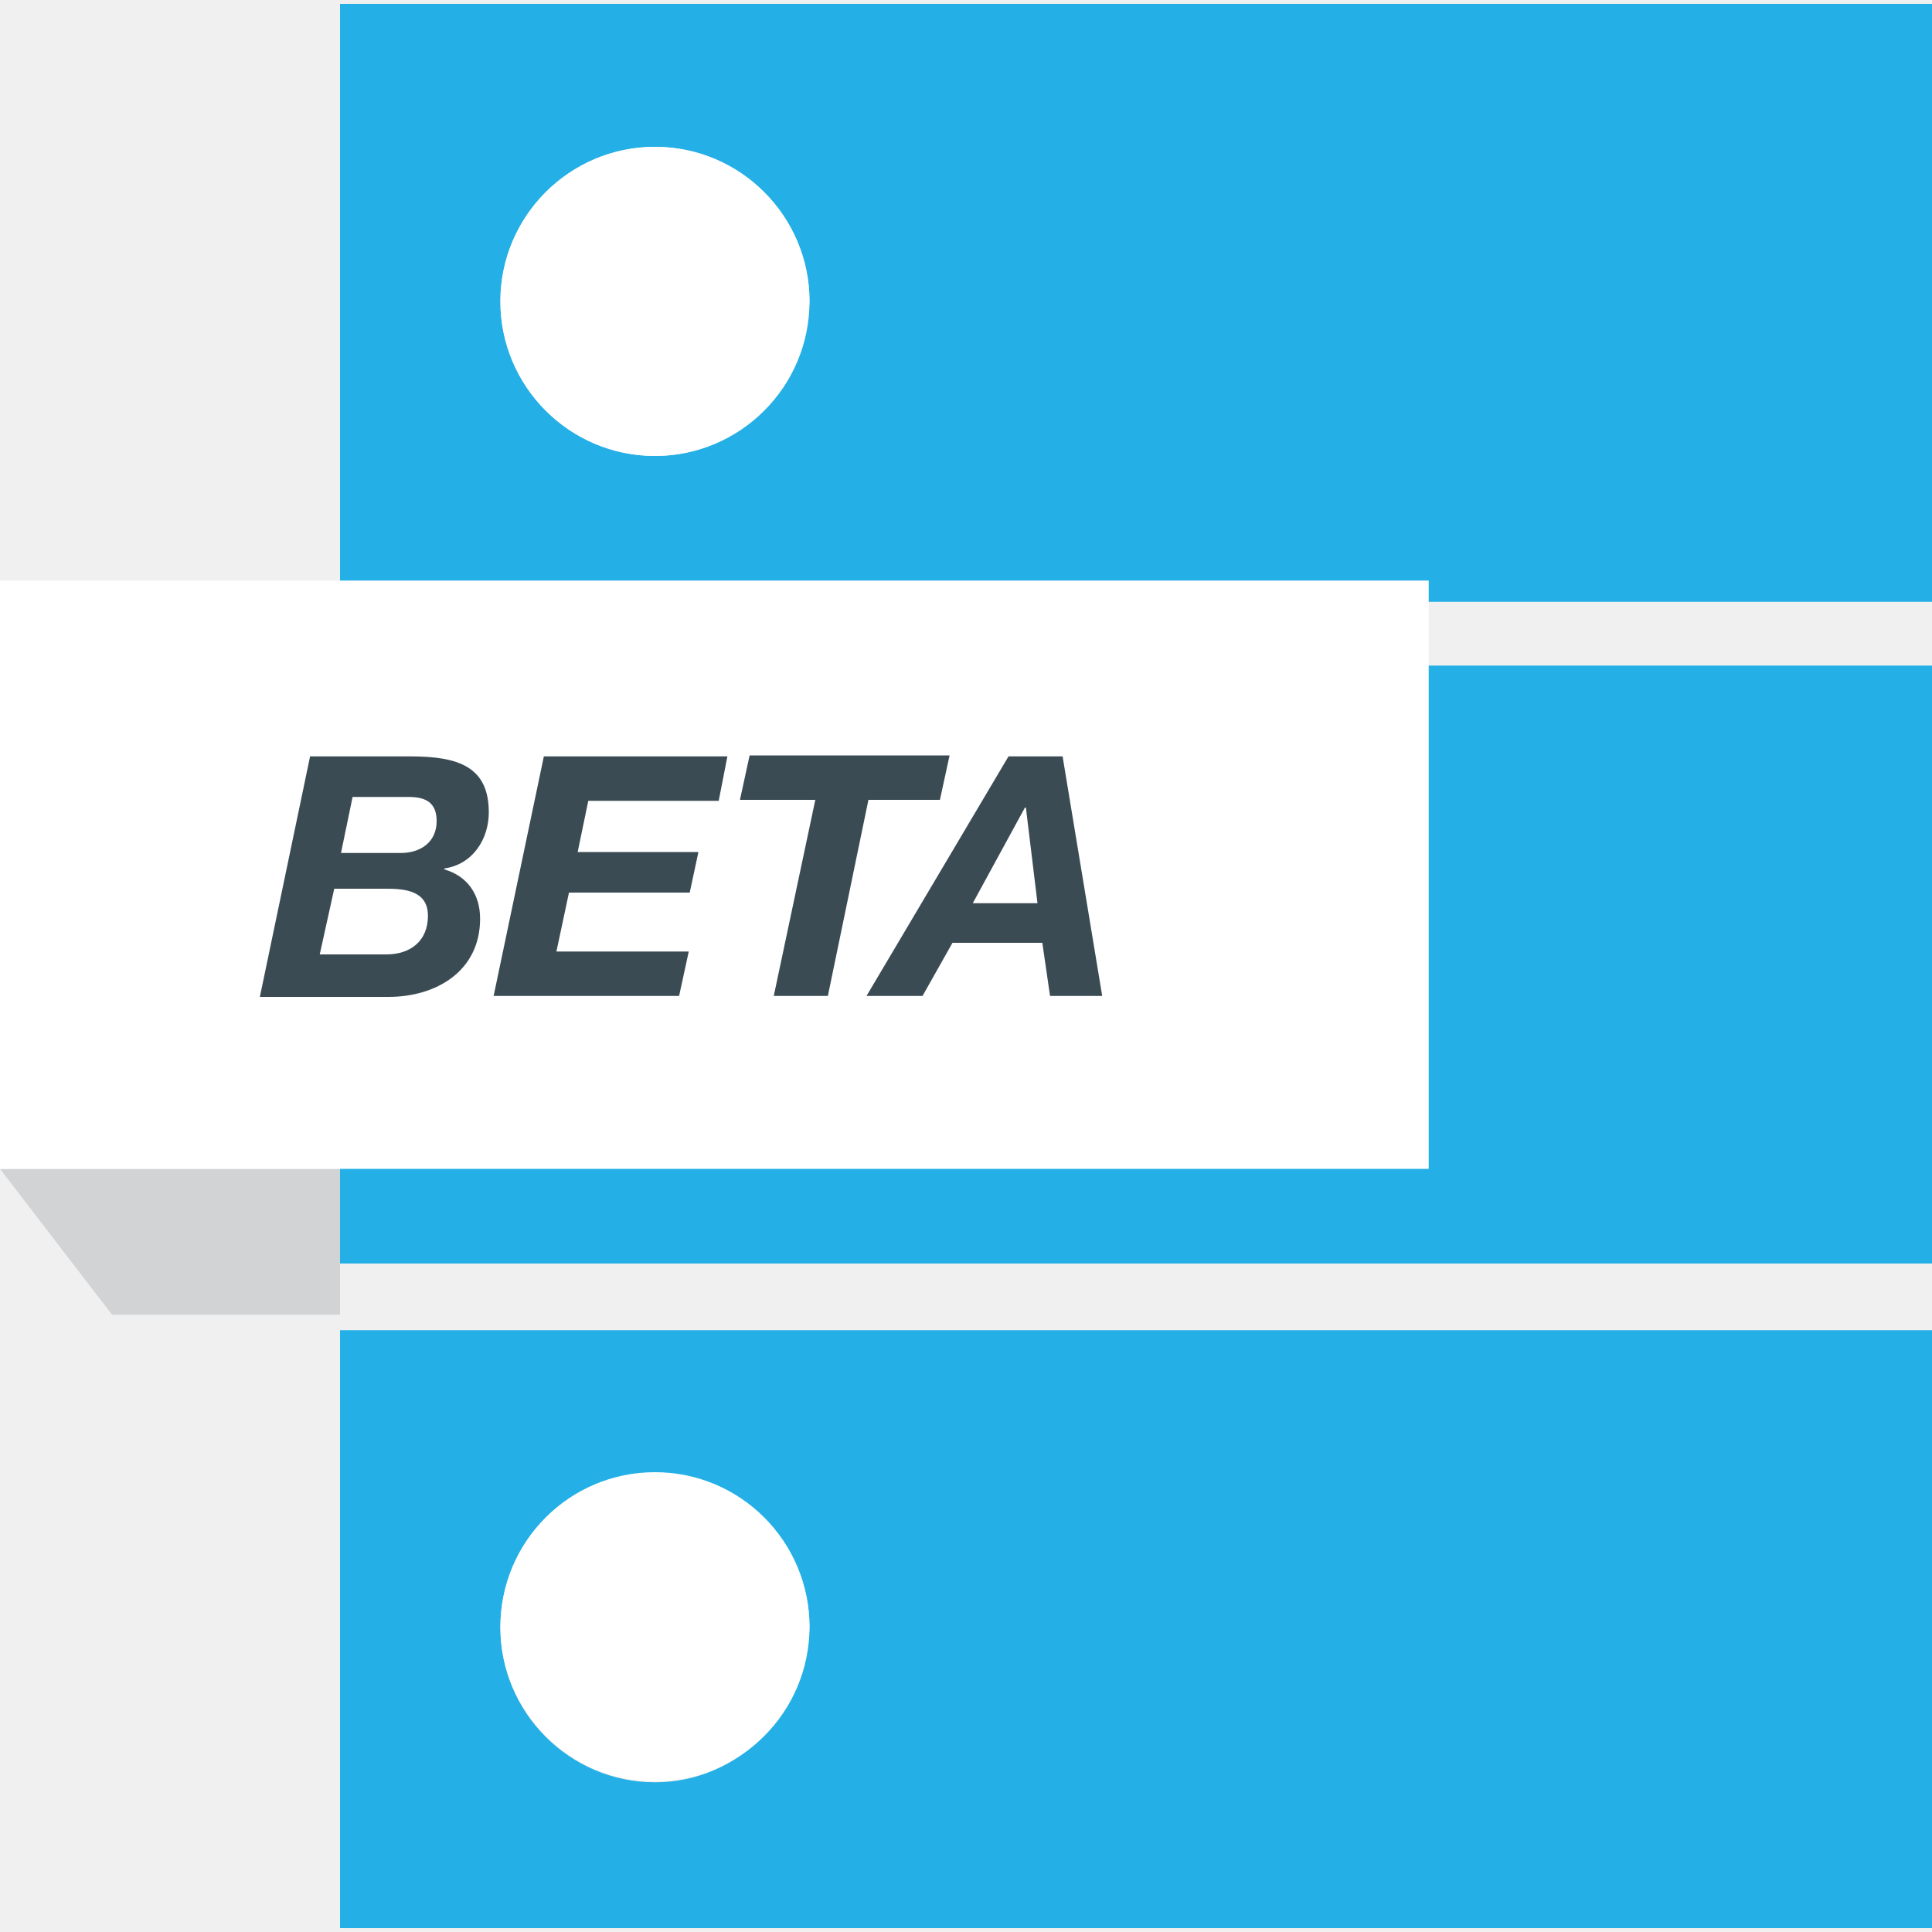
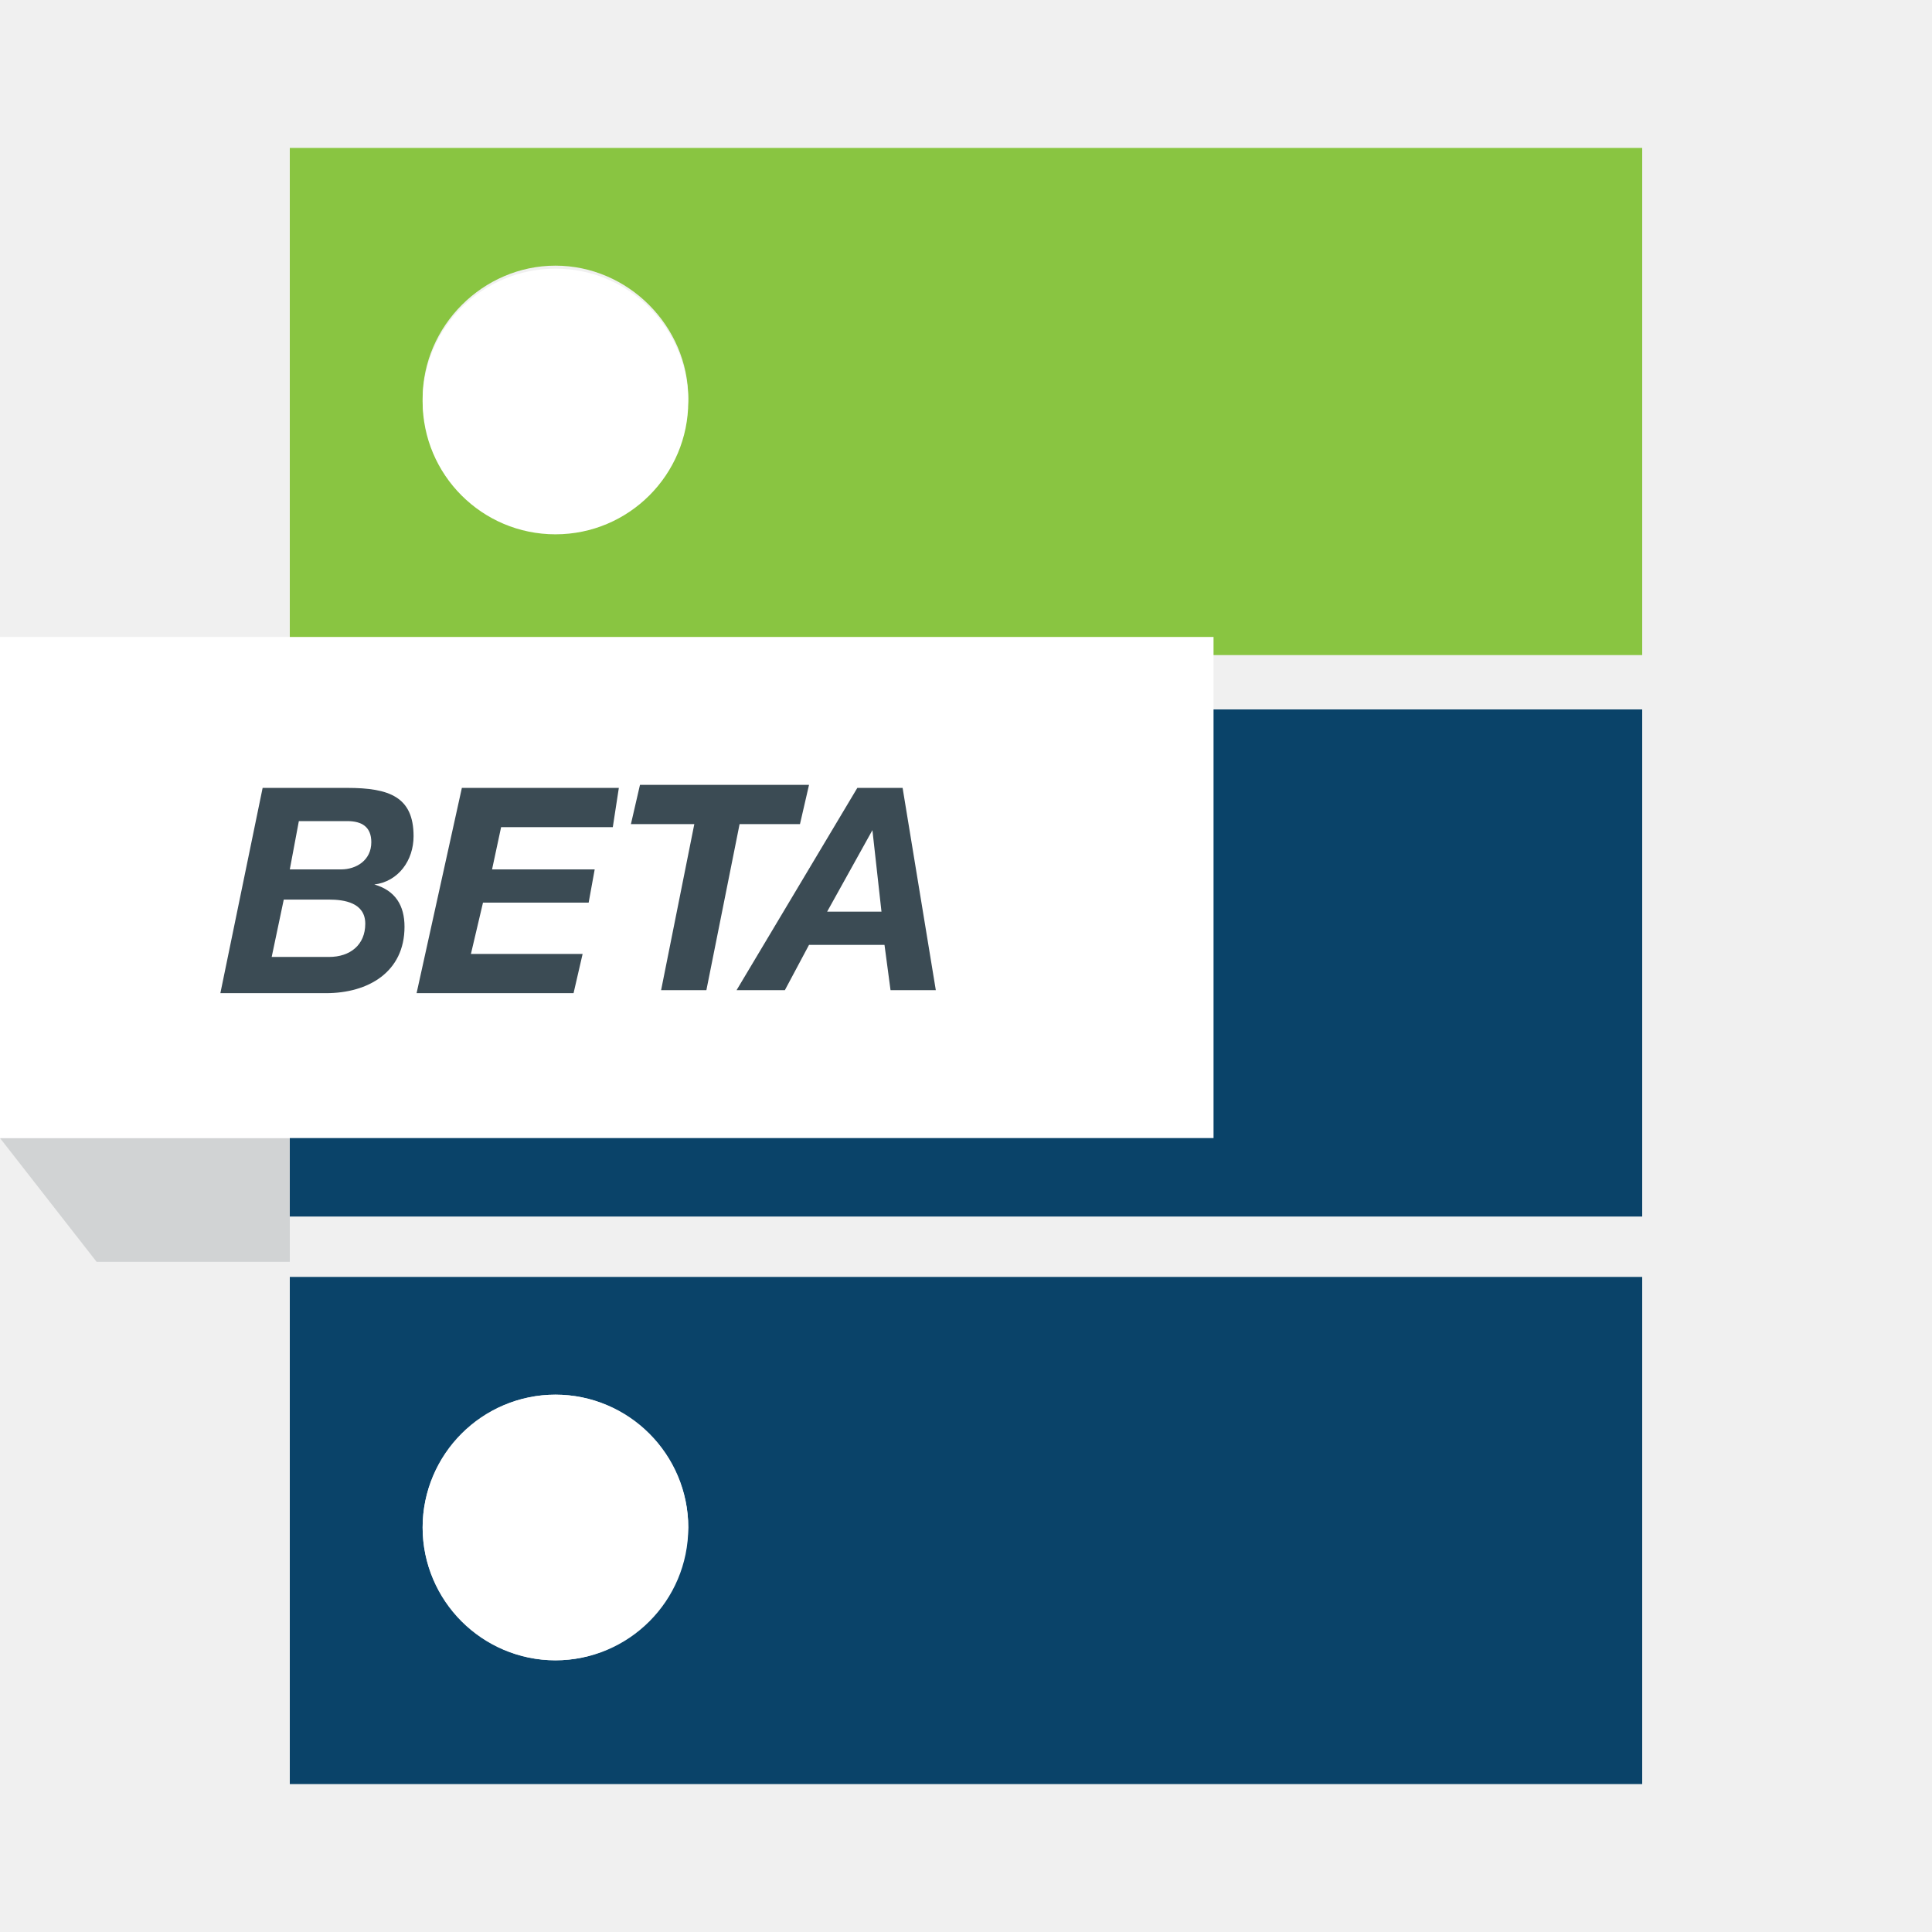
- <svg xmlns="http://www.w3.org/2000/svg" version="1.1" id="Layer_1" x="0px" y="0px" width="200px" height="200px" viewBox="-1267 297 200 200" enable-background="new -1267 297 200 200" xml:space="preserve">
+ <svg xmlns="http://www.w3.org/2000/svg" version="1.1" id="Layer_1" x="0px" y="0px" width="64px" height="64px" viewBox="0 0 64 64" enable-background="new 0 0 64 64" xml:space="preserve">
  <g>
    <g>
      <g>
        <g>
-           <path fill="#24B0E6" d="M-1231.8,297.5v61.8h164.8v-61.9h-164.8V297.5z M-1199.2,344.2c-8.8,0-16-7.2-16-16c0-8.8,7.2-16,16-16      c8.8,0,16,7.2,16,16C-1183.5,337-1190.4,344.2-1199.2,344.2z" />
-           <path fill="#24B0E6" d="M-1231.8,365.9v61.9h164.8v-61.9H-1231.8z M-1199.2,413c-8.8,0-16-7.2-16-16s7.2-16,16-16      c8.8,0,16,7.2,16,16C-1183.5,405.8-1190.4,413-1199.2,413z" />
-           <path fill="#24B0E6" d="M-1231.8,434.7v61.9h164.8v-61.9H-1231.8z M-1199.2,481.5c-8.8,0-16-7.2-16-16c0-8.8,7.2-16,16-16      c8.8,0,16,7.2,16,16C-1183.5,474.2-1190.4,481.5-1199.2,481.5z" />
+           <g>
+             <path fill="#89C541" d="M9.6,4.9v16.8h44.8V4.9L9.6,4.9L9.6,4.9z M18.4,17.6c-2.4,0-4.4-2-4.4-4.4s2-4.4,4.4-4.4s4.4,2,4.4,4.4       C22.7,15.7,20.8,17.6,18.4,17.6z" />
+             <path fill="#0A4369" d="M9.6,23.5v16.8h44.8V23.5H9.6z M18.4,36.4c-2.4,0-4.4-2-4.4-4.4s2-4.4,4.4-4.4s4.4,2,4.4,4.4       C22.7,34.4,20.8,36.4,18.4,36.4z" />
+             <path fill="#0A4369" d="M9.6,42.3v16.8h44.8V42.3H9.6z M18.4,55c-2.4,0-4.4-2-4.4-4.4c0-2.4,2-4.4,4.4-4.4s4.4,2,4.4,4.4       C22.7,53,20.8,55,18.4,55z" />
+           </g>
+         </g>
+         <circle fill="#FFFFFF" cx="18.4" cy="13.3" r="4.4" />
+         <circle fill="#FFFFFF" cx="18.4" cy="32" r="4.4" />
+         <circle fill="#FFFFFF" cx="18.4" cy="50.6" r="4.4" />
+       </g>
+       <g>
+         <polygon fill="#D1D3D4" points="9.6,41.8 3.2,41.8 0,37.7 9.6,37.7    " />
+         <rect x="0" y="21.1" fill="#FFFFFF" width="40.2" height="16.6" />
+         <rect x="7.5" y="26.1" fill="none" width="27.7" height="9.7" />
+         <g enable-background="new    ">
+           <path fill="#3B4B54" d="M8.7,26.1h2.8c1.4,0,2.2,0.3,2.2,1.6c0,0.8-0.5,1.5-1.3,1.6v0c0.7,0.2,1,0.7,1,1.4      c0,1.5-1.2,2.2-2.6,2.2H7.3L8.7,26.1z M9,31.7h1.9c0.7,0,1.2-0.4,1.2-1.1c0-0.7-0.7-0.8-1.2-0.8H9.4L9,31.7z M9.6,28.8h1.7      c0.5,0,1-0.3,1-0.9c0-0.5-0.3-0.7-0.8-0.7H9.9L9.6,28.8z" />
+           <path fill="#3B4B54" d="M15.3,26.1h5.2l-0.2,1.3h-3.7l-0.3,1.4h3.4l-0.2,1.1H16l-0.4,1.7h3.7l-0.3,1.3h-5.2L15.3,26.1z" />
+           <path fill="#3B4B54" d="M23,27.3h-2.1l0.3-1.3h5.6l-0.3,1.3h-2l-1.1,5.5h-1.5L23,27.3z" />
+           <path fill="#3B4B54" d="M28.4,26.1h1.5l1.1,6.7h-1.5l-0.2-1.5h-2.5L26,32.8h-1.6L28.4,26.1z M27.4,30.2h1.8l-0.3-2.7h0      L27.4,30.2z" />
        </g>
      </g>
-       <circle fill="#FFFFFF" cx="-1199.2" cy="328.2" r="16" />
-       <circle fill="#FFFFFF" cx="-1199.2" cy="397" r="16" />
-       <circle fill="#FFFFFF" cx="-1199.2" cy="465.4" r="16" />
    </g>
-     <g>
-       <polygon fill="#D1D3D4" points="-1231.8,433.1 -1255.4,433.1 -1267,418 -1231.8,418   " />
-       <rect x="-1267" y="357.1" fill="#FFFFFF" width="147.9" height="60.9" />
-       <rect x="-1239.4" y="375.3" fill="none" width="101.7" height="35.8" />
-       <g enable-background="new    ">
-         <path fill="#3B4B54" d="M-1234.9,375.3h10.4c5,0,8.1,1.1,8.1,5.8c0,2.8-1.7,5.4-4.6,5.8v0.1c2.4,0.7,3.7,2.6,3.7,5.1     c0,5.4-4.5,8.1-9.5,8.1h-13.3L-1234.9,375.3z M-1233.9,395.8h6.9c2.5,0,4.3-1.4,4.3-4c0-2.6-2.4-2.8-4.3-2.8h-5.4L-1233.9,395.8z      M-1231.7,385.3h6.2c2,0,3.7-1.1,3.7-3.3c0-1.9-1.1-2.5-2.9-2.5h-5.8L-1231.7,385.3z" />
-         <path fill="#3B4B54" d="M-1210.7,375.3h19l-0.9,4.6h-13.5l-1.1,5.3h12.5l-0.9,4.2h-12.5l-1.3,6.1h13.7l-1,4.6h-19.2     L-1210.7,375.3z" />
-         <path fill="#3B4B54" d="M-1182.6,379.8h-7.8l1-4.6h20.7l-1,4.6h-7.4l-4.2,20.3h-5.6L-1182.6,379.8z" />
-         <path fill="#3B4B54" d="M-1162.6,375.3h5.6l4.1,24.8h-5.4l-0.8-5.5h-9.3l-3.1,5.5h-5.8L-1162.6,375.3z M-1166.3,390.5h6.7     l-1.2-9.9h-0.1L-1166.3,390.5z" />
-       </g>
-     </g>
+     <rect x="54.4" y="6.6" fill="none" width="9.6" height="14.5" />
  </g>
</svg>
